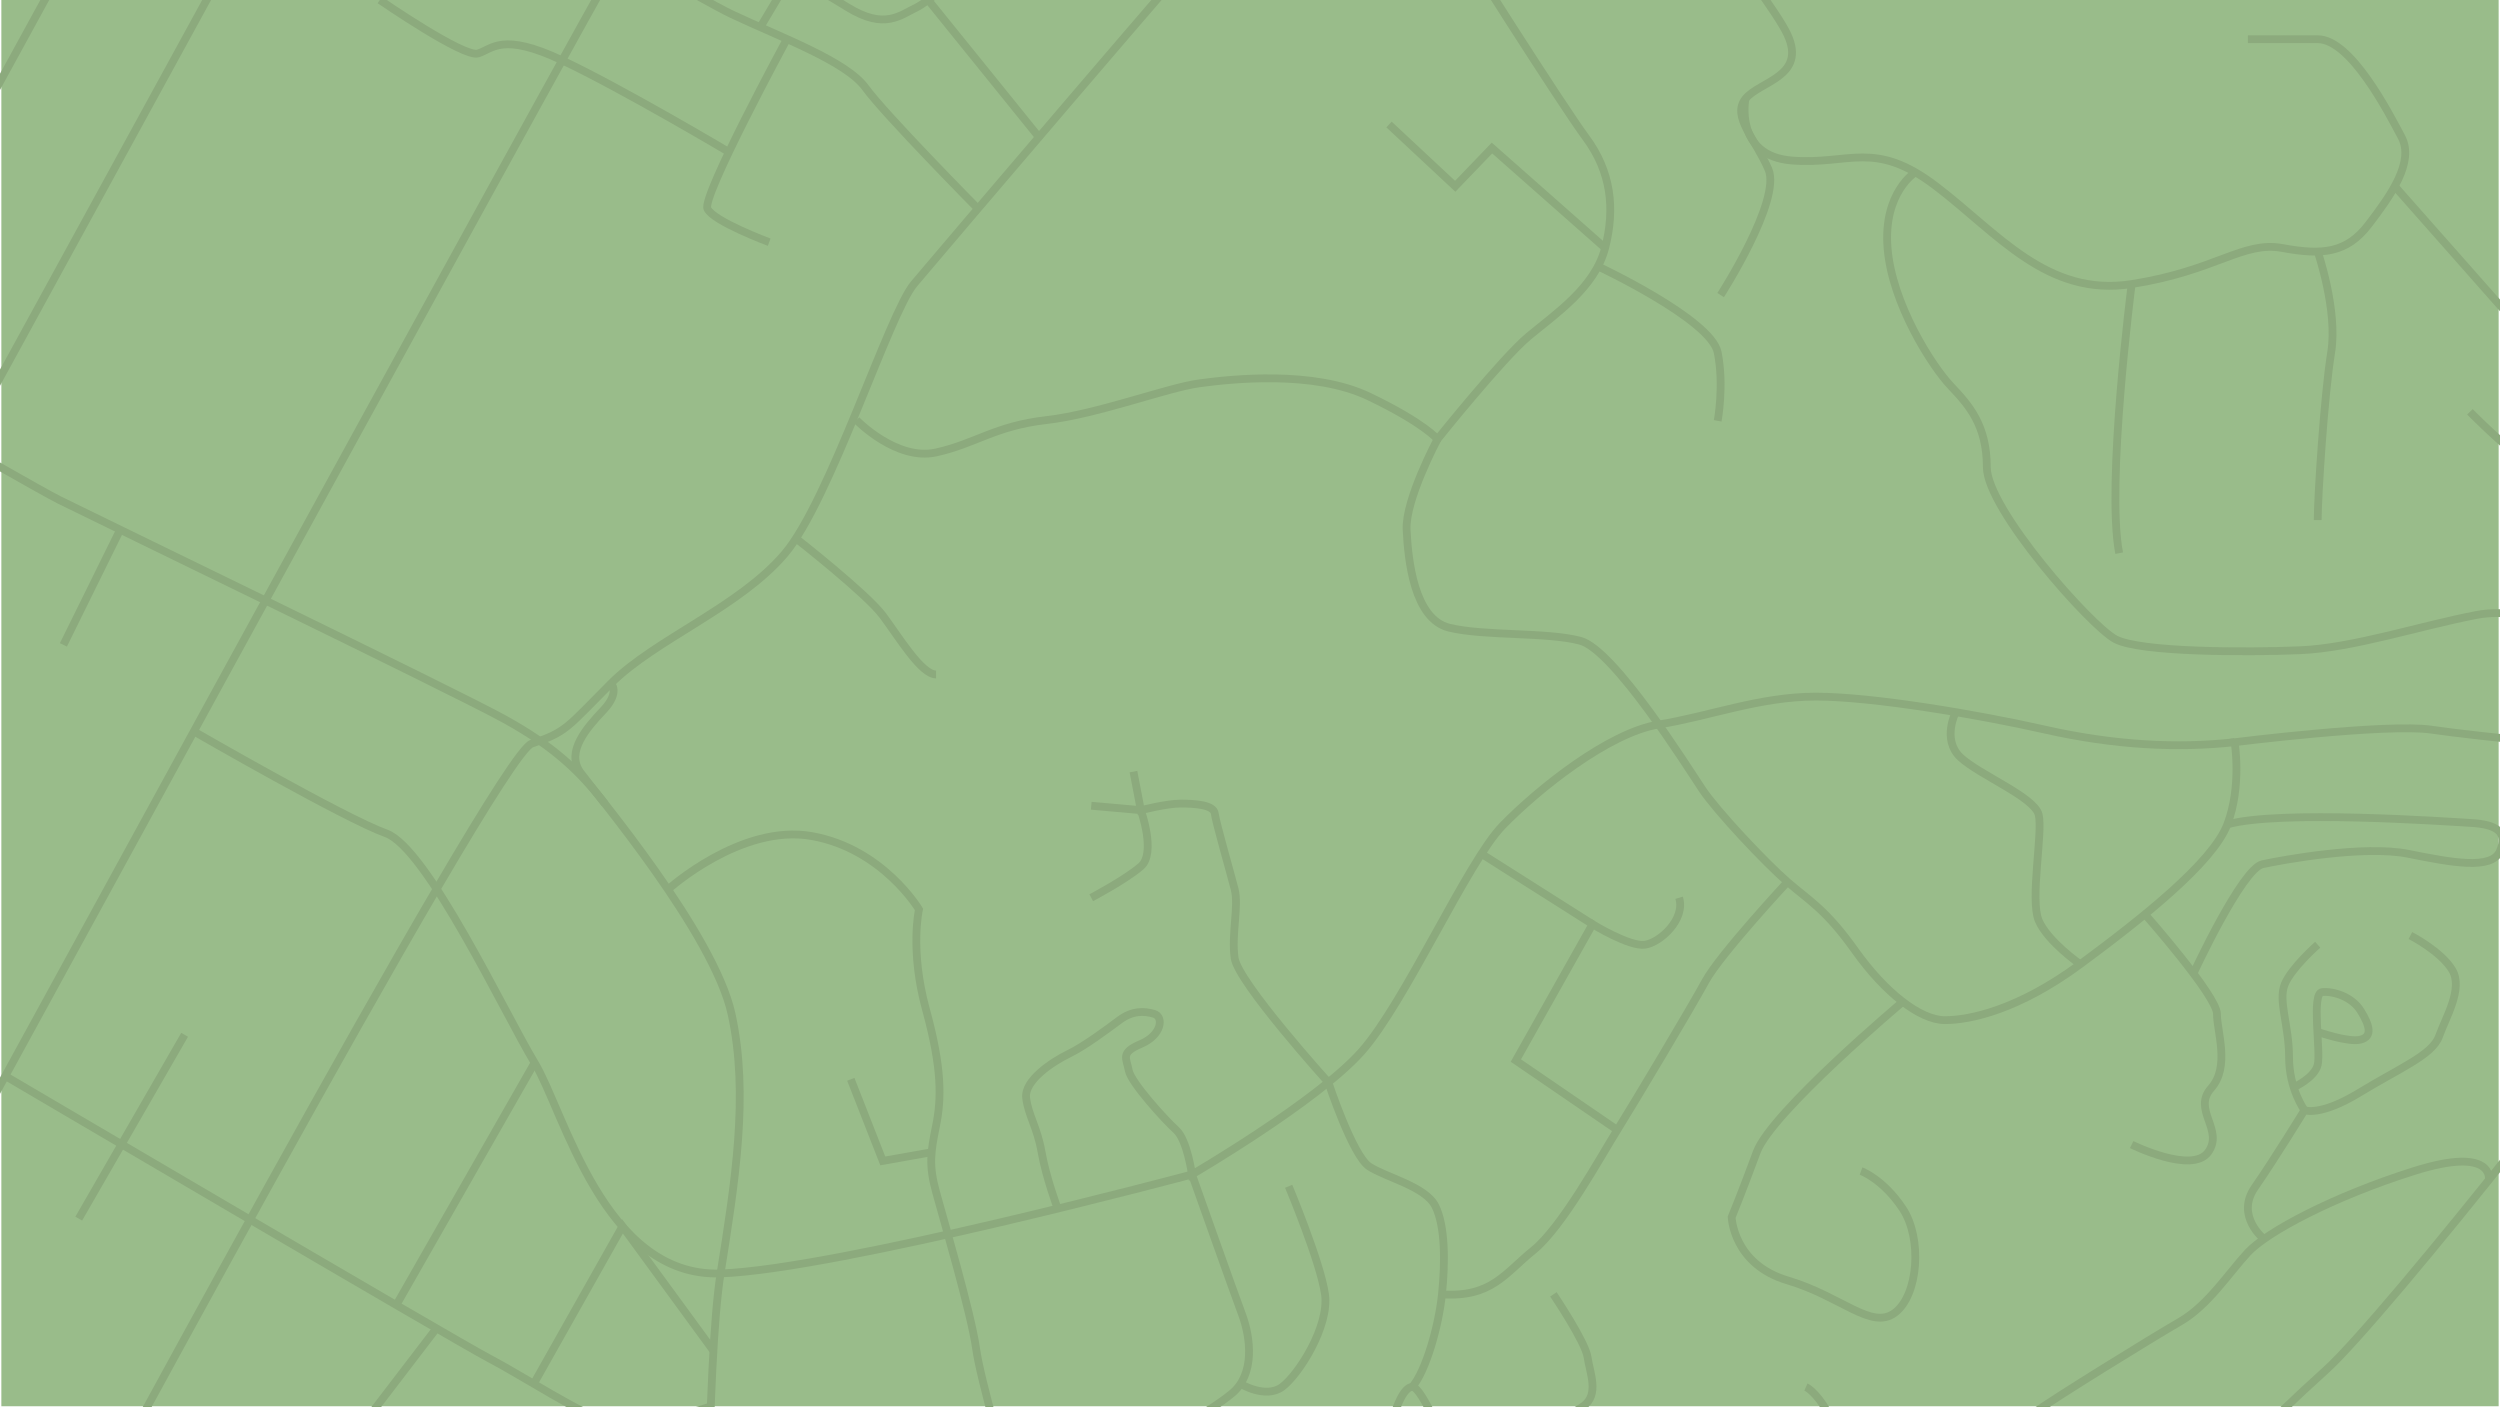
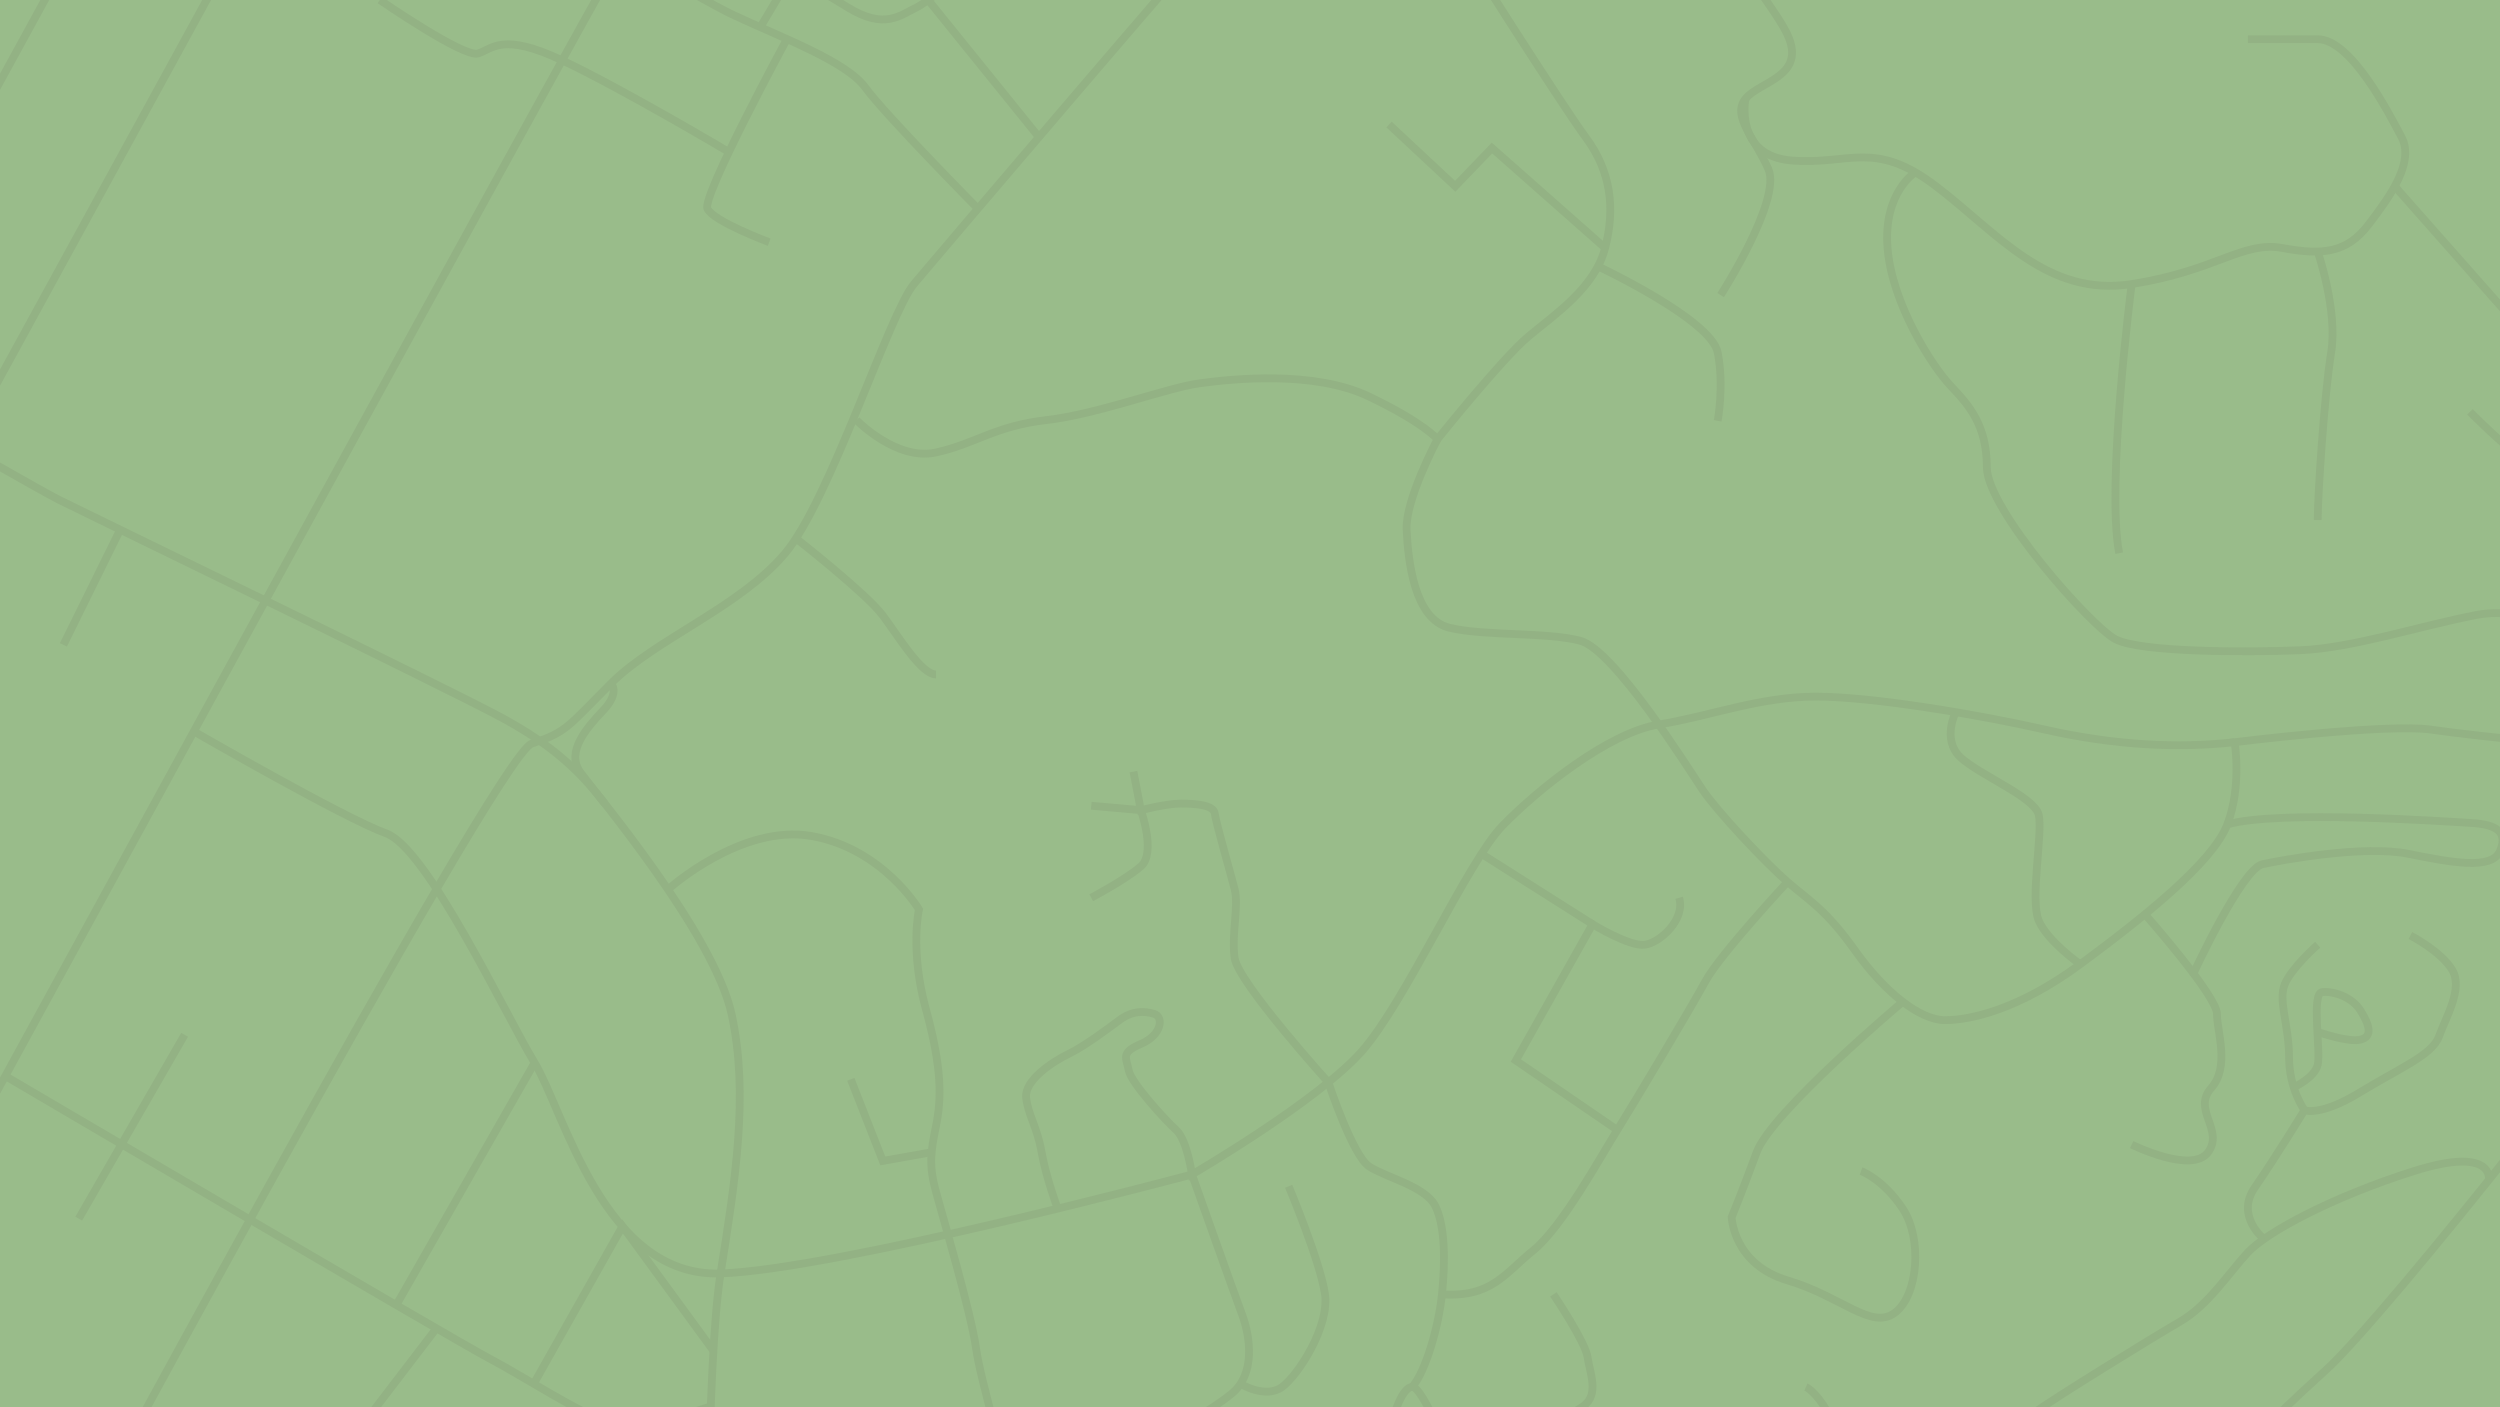
<svg xmlns="http://www.w3.org/2000/svg" id="Layer_1" data-name="Layer 1" viewBox="0 0 1920 1080">
  <defs>
-     <style>.cls-1{fill:#99bc8a;}.cls-2{fill:none;stroke:#8caa7d;stroke-miterlimit:10;stroke-width:6px;}</style>
+     <style>.cls-1{fill:#99bc8a;}.cls-2{fill:none;stroke:#93b284;stroke-miterlimit:10;stroke-width:6px;}</style>
  </defs>
-   <rect class="cls-1" x="1.04" width="1917.92" height="1080" />
+   <rect class="cls-1" x="-81.44" y="-92.06" width="2053.99" height="1211.21" />
  <path class="cls-2" d="M24.33,1244.23s356.89-664.09,384-673.13,27.1-12.42,61-46.3,98.3-58.29,133.27-99.39S682.77,240.91,702,218,922.21-41,951.57-72.66s207.81-213.46,281.22-251.86" />
  <path class="cls-2" d="M469.31,524.8s7.06,6.77-5.64,20.32S434,577.31,445.88,593.41s102.49,123.67,116,185.5,2.54,129.6-8.48,199.06-10.16,279.53-11.85,313.41-11.86,113.51,5.93,140.61,34.72,42.36,56.75,54.22,65.22,51.67,77.08,70.3,77.93,100,82.17,135.53,4.23,160.09,4.23,160.09" />
  <path class="cls-2" d="M-330.19,41.08s76.2,178.69,94.6,185.26S19.3,370.87,45.58,384,349.09,531.16,387.19,552.18s58.46,40.42,77.38,65.06" />
  <path class="cls-2" d="M-129.27,1070.3S458-4.9,480.61-41s85.83-119.72,237.17-135.53,334.31,42.92,393,40.66,171.67-12.19,205.55-43.36,49.7-56,49.7-56" />
  <path class="cls-2" d="M67.19-271.44S523.53-7.16,561.93,10.91,650,47.06,664.7,67.38,751,160.21,751,160.21" />
  <path class="cls-2" d="M611.28,413.49s54.25,42.41,66.82,59.35S707.62,518,718.91,518" />
  <path class="cls-2" d="M657.77,322.63s30.65,31.62,61.14,24.85,45.18-20.33,84.71-24.85,92.61-24.85,117.46-28.23,87.94-10.17,130.37,10.16S1104,337.31,1104,337.31s49.7-62.11,70-79.06,50.82-37.27,58.72-67.76,4.52-58.73-14.68-84.71S1118.72-46.69,1109.69-61.37s-33.11-52.57-28.41-76.54" />
  <path class="cls-2" d="M1104,337.31s-24.84,46.43-23.72,69.52,5.65,68.68,32.76,75.25,74.54,3.19,100.51,10,82.45,97.13,93.75,114.07,48.56,56.47,65.5,71.16,29.37,21,52,52.86,49.7,53.3,68.9,53.3,56.47-7.91,103.9-42.92,101.65-77.93,112.94-107.29,5.65-63.25,5.65-63.25,117.46-14.68,151.34-9.6,146.83,16.38,177.32,16.38,65.51,9,65.51,9" />
  <path class="cls-2" d="M2149.88,451.38S2103.57,631,2072,689.69s-241.7,323-285.74,362.54-101.65,98.26-101.65,98.26" />
  <path class="cls-2" d="M1911.42,906.19s4.67-26.42-57.45-6.82-112.94,46.7-127.62,62.51-30.5,40.66-52,53.08-96.57,58.73-113.79,71.15-85,52-125.64,64.38-170.54,57.6-202.17,57.6-137.93-12.43-161-12.43S977.46,1146,960,1140.32s-51.35-32.75-55.86-44c0,0,23.71-11.3,41.78-26s14.69-42.92,7.91-61S915.43,902,915.43,902s-272.19,72.84-362,76S433.17,853.45,410.58,816.18,328.14,651.29,296.51,640s-147.67-78.29-147.67-78.29" />
  <path class="cls-2" d="M546,1080s-54.08,19-76.65,12.89-67.76-36.14-93.74-49.7S4.05,826.37,4.05,826.37" />
  <line class="cls-2" x1="60.47" y1="935.9" x2="141.79" y2="794.72" />
  <line class="cls-2" x1="335.16" y1="1020.19" x2="224.23" y2="1165.17" />
  <polyline class="cls-2" points="409.89 1062.79 478.04 941.83 547.95 1037.46" />
  <line class="cls-2" x1="304.34" y1="1002.31" x2="410.58" y2="816.18" />
  <path class="cls-2" d="M910-167.64s-7,31.73-32.94,46.41S716.94-.38,704.23,5.55s-24.56,17.79-53.36,0S607.67-19,607.67-19L583.91,20.87" />
  <line class="cls-2" x1="712.82" x2="797.86" y2="105.26" />
  <path class="cls-2" d="M604.35,30s-65.3,120.59-61.06,130.25S590.73,186,590.73,186" />
  <path class="cls-2" d="M291.71,0s64.38,44.42,75.39,41.08,18.28-16.62,64.63,5.26,128.06,70.41,128.06,70.41" />
  <path class="cls-2" d="M1716.18,570c-44.29,4.92-92.89,2.26-145.41-9.6S1437.78,535,1394.58,535s-82.16,15.25-120.61,21.41-92.85,49.74-120,77.7-74.54,135.52-108.42,173.64S915.43,902,915.43,902s-3.67-26.54-12.14-34.17-34.73-36.42-36.42-45.74-6.78-13.55,9.31-20.33,17.79-20.84,10.17-23.12-16.75-2.57-26.59,4.77-26.86,20.05-39.1,26-34.26,20.33-32.57,33.88,8.47,22.23,11.86,41.61,12.35,43.34,12.35,43.34" />
  <path class="cls-2" d="M1502,546.89s-10.85,21.11,3.55,34.66,56.75,30.49,60.14,44.05-6.78,65.22,0,81.31,31.9,33.6,31.9,33.6" />
  <path class="cls-2" d="M1738.73,951.58s-22.27-17.66-7-39.68,38.12-59.29,38.12-59.29,11.86,5.08,42.35-13.56,55.91-28.8,61-43.2,18.64-36.42,10.16-50.82-32.18-26.54-32.18-26.54" />
  <path class="cls-2" d="M1769.83,852.61S1758,836.51,1758,812s-8.47-43.2-3.39-55.91S1780,725.55,1780,725.55" />
  <path class="cls-2" d="M1761.54,835s15.91-7,18.45-17.15-5.08-55.06,3.39-55.91,22.87,3.39,29.65,14.4,9.32,19.59,0,22.08-33.27-6-33.27-6" />
  <path class="cls-2" d="M1193,994.06s24.57,36.43,26.26,48.29,9.32,28.71-3.39,37.65-32.18,14.86-47.43,18.25-35.58,18.64-47.44,16.94-28-50-36.42-50-16.94,26.26-18.64,45.74-4.23,26.26-15.24,34.73-28.8,39-36.43,52.52-34.81,39.53-54.25,46" />
  <line class="cls-2" x1="-291.35" y1="822.48" x2="464.57" y2="-559.01" />
  <line class="cls-2" x1="-395.9" y1="786.37" x2="360.02" y2="-595.13" />
  <path class="cls-2" d="M513,683.12s56.09-50.79,110.58-41,82.2,56.29,82.2,56.29-7.15,31.27,5.36,76.83,11.93,68.79,7.75,89.34-5.65,30.38,0,50.93,27.09,93.81,30.67,119.72,24.12,92.91,26.8,109.89,31.27,127.76,31.27,127.76l-74.93,22.28" />
  <path class="cls-2" d="M1084.56,1065.22c10.46-12.11,20.33-46.59,22.87-71.16s2.54-52.51-5.08-67.76-38.12-22-50.9-30.49-31.27-64.58-31.27-64.58-69.46-76.88-72-95.52,3.39-39.8,0-52.93-14.4-51.26-15.24-58-15.25-7.63-26.26-7.63-30.5,5.09-30.5,5.09l-5.69-29.65" />
  <path class="cls-2" d="M1372.84,677.27s-51.95,55.9-63,76.23-55.06,94-67.77,114.35-42.35,74.54-64.37,92.33-32.19,36.43-70.31,33.88" />
  <path class="cls-2" d="M1242.11,867.85l-77.93-53.36,58.88-104.69s28.37,17.44,40.23,15.75,31.34-19.66,26.26-36.09" />
  <line class="cls-2" x1="1137.78" y1="655.75" x2="1223.06" y2="709.8" />
  <path class="cls-2" d="M838.07,618.82l38.11,3.39s11.86,33,0,43.2-38.11,24.05-38.11,24.05" />
  <polyline class="cls-2" points="715.54 884.9 677.97 891.57 653.41 828.89" />
  <path class="cls-2" d="M952.71,1062.79s19.19,11.75,31.9,2.43,36.42-46.59,33-71.16-27.92-83-27.92-83" />
  <path class="cls-2" d="M1403.73,1160.48s9.15-59.69,0-75.78-16.77-19.48-16.77-19.48" />
  <path class="cls-2" d="M1461.34,769.35s-100.92,84.88-112.22,115.55-19.2,49.87-19.2,49.87,1.13,36.14,42.92,48.57,64.38,38.4,82.45,24.84,21.13-57.1,6-79.94-32-28.87-32-28.87" />
  <path class="cls-2" d="M1647.31,702.14s55.32,62.71,55.32,76.52,10.16,40.58-4.52,57.12,10.17,32-2.26,49.12-58.73-5.87-58.73-5.87" />
  <path class="cls-2" d="M1684.56,747.62s37.27-80.52,53.08-83.91,77.93-14.78,111.81-8,64.3,12.61,70.55-2.14-2.78-20.39-22-21.52-148-10.17-187.49,1.13" />
  <path class="cls-2" d="M1227.28,204.6s86.83,40.67,91.91,66.08,0,52.52,0,52.52" />
  <polyline class="cls-2" points="1232.8 190.49 1145.83 113.69 1117.6 143.06 1066.77 95.62" />
  <line class="cls-2" x1="92.29" y1="406.83" x2="48.69" y2="495.27" />
  <path class="cls-2" d="M1321.45,226.63s46.87-72.85,36.71-96.56-28.49-40.66-17.63-54.21,47-17,32.31-49.13-132.7-176.64-132.7-176.64" />
  <path class="cls-2" d="M1340.53,75.86s-8.77,44,35.77,47.43,63.18-16.38,110.61,19.76,85.27,85.28,150.21,75.11,85.41-33.32,115.84-27.67,49.34,3.95,66.14-18.07,35.43-47.92,25.27-67.16-39-75.15-64.38-75.15h-53.62" />
  <polyline class="cls-2" points="1839.16 143.06 1932.46 248.66 2029.03 263.9" />
  <path class="cls-2" d="M1780,193.2s15.58,45.29,10.33,77.48S1780,380.8,1780,399.43" />
  <path class="cls-2" d="M1637.12,218.16s-19.76,154.17-9.6,206.68" />
  <path class="cls-2" d="M2110.35,424.84s-44,61-81.32,66.07-83-27.1-127.06-18.63-94.8,25.41-135.49,27.1-122.75,1.7-141.86-8.47-98.74-100-98.74-132.14-13.56-47.43-27.8-62.46-45-62.9-48.44-105.82S1471,132.33,1471,132.33" />
  <path class="cls-2" d="M2068.76,469.8s-46.51-87.31-77-87.31-94.87-66.22-94.87-66.22" />
</svg>
